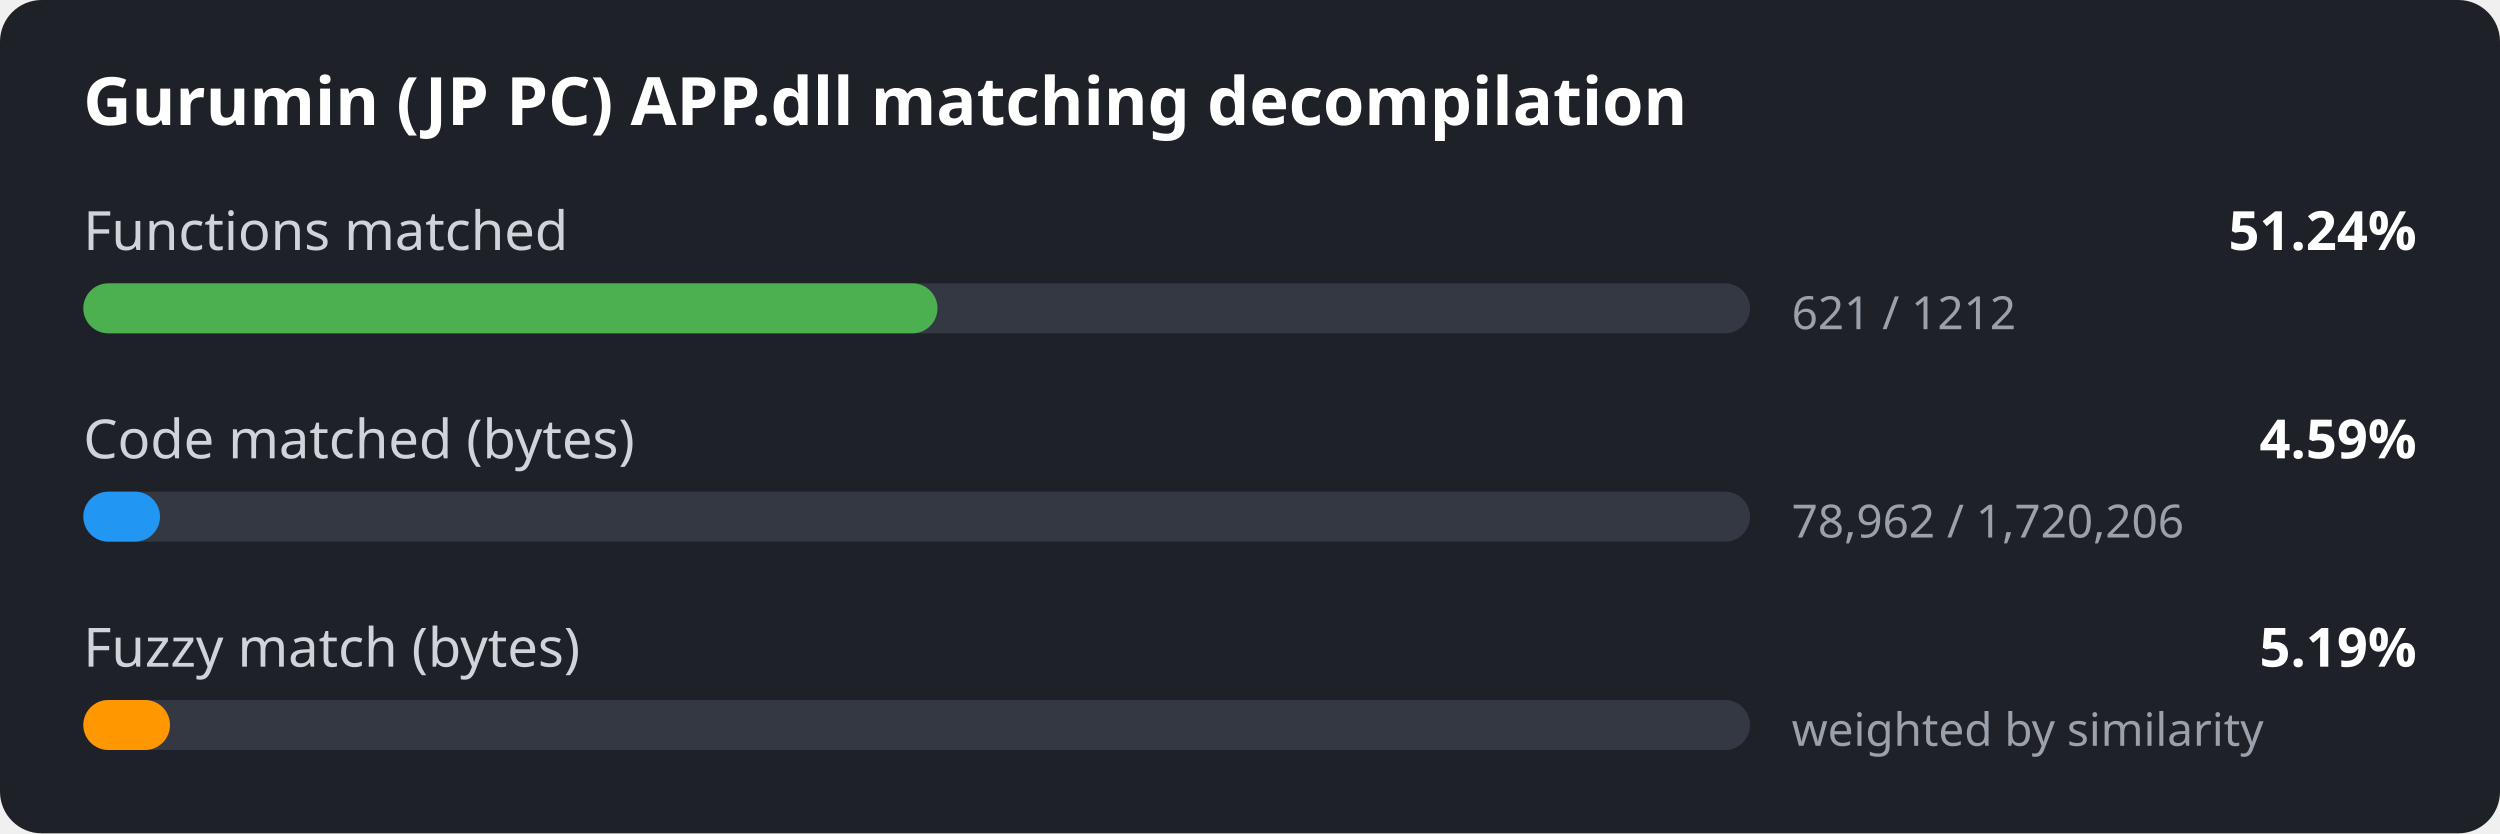
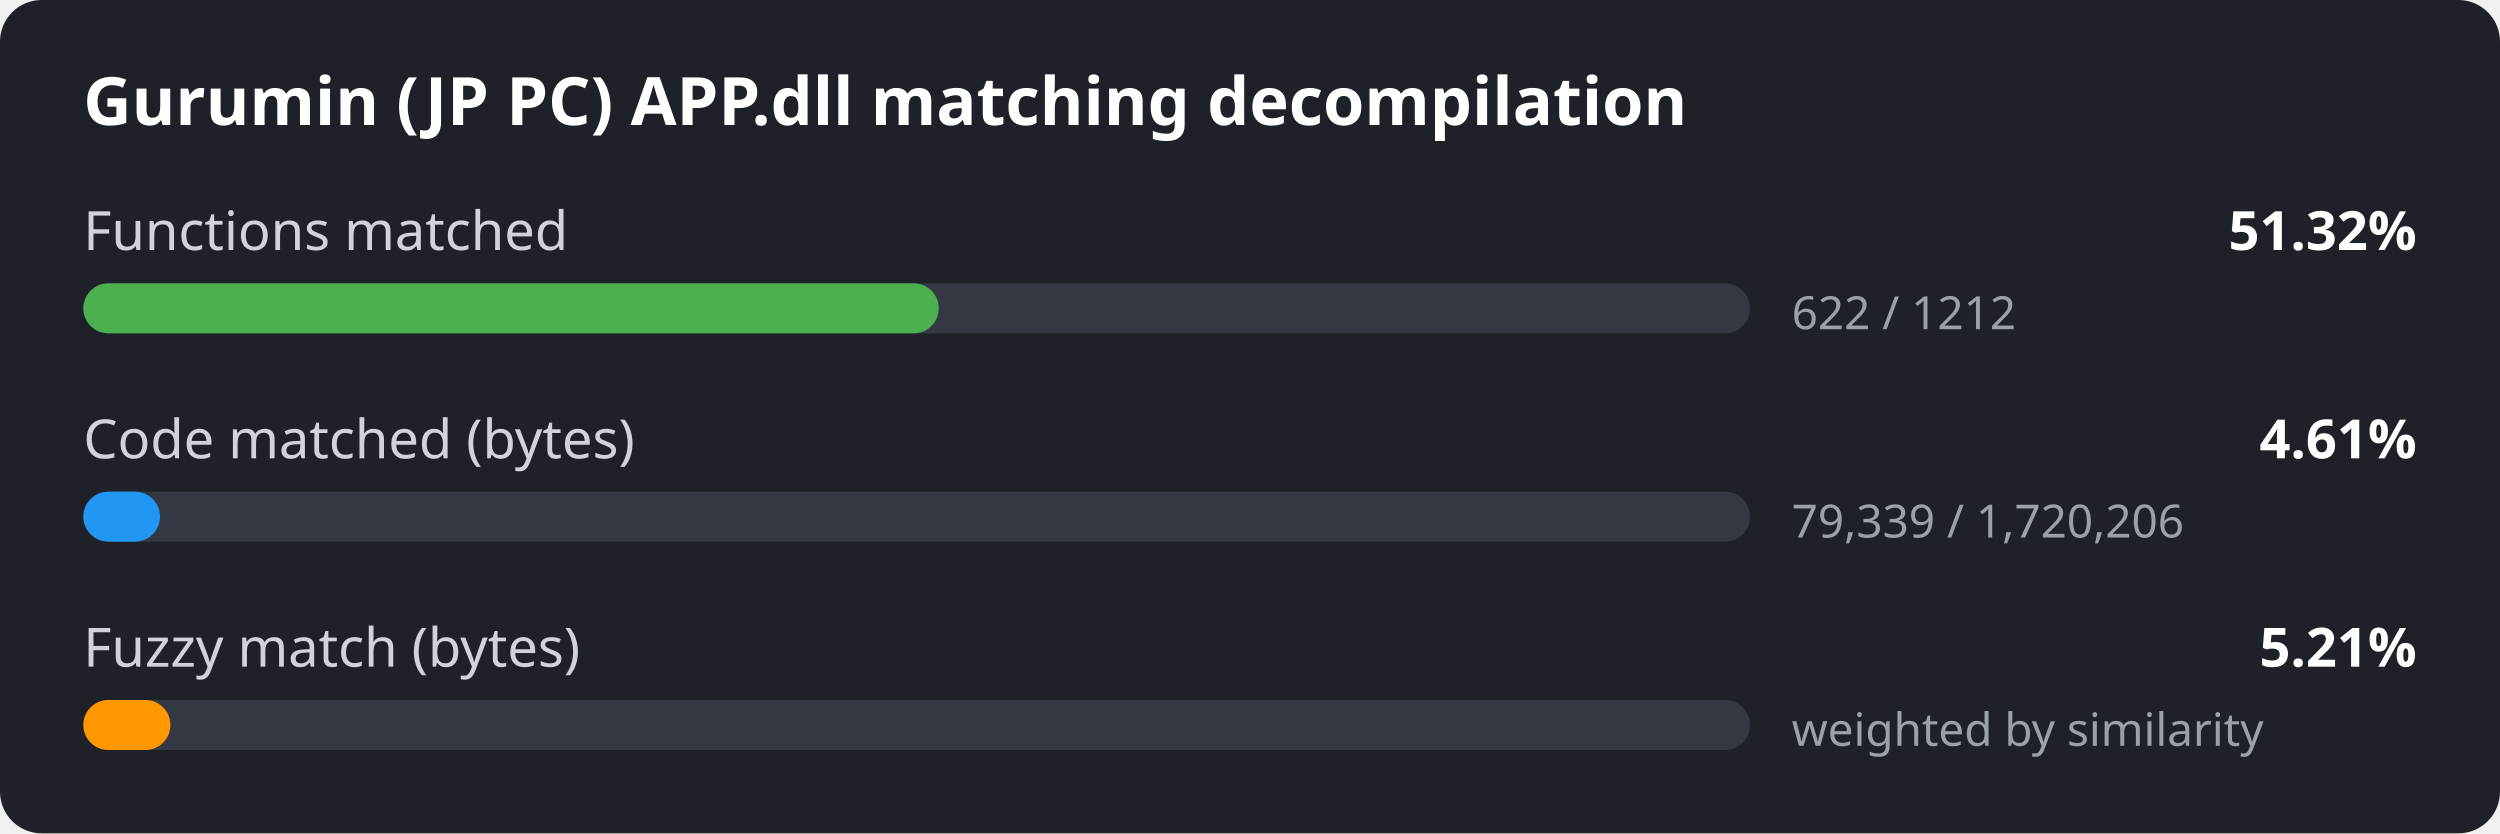
<svg xmlns="http://www.w3.org/2000/svg" width="600" height="200" viewBox="0 0 600 200">
  <style>
.bg { fill: #1e2127; }
.title { font: 600 16px sans-serif; fill: #ffffff; }
.label { font: 13px sans-serif; fill: #d0d4da; }
.value { font: 600 13px sans-serif; fill: #ffffff; }
.detail { font: 11px sans-serif; fill: #9aa1ab; }
.track { fill: #333842; }
</style>
  <rect width="600" height="200" rx="10" class="bg" />
  <text x="20" y="30" class="title">Gurumin (JP PC) APP.dll matching decompilation</text>
  <text x="20" y="60" class="label">Functions matched</text>
-   <text x="580" y="60" class="value" text-anchor="end">51.24%</text>
+   <text x="580" y="60" class="value" text-anchor="end">51.32%</text>
  <rect x="20" y="68" width="400" height="12" rx="6" class="track" />
-   <rect x="20" y="68" width="205.0" height="12" rx="6" fill="#4caf50" />
-   <text x="430" y="79" class="detail">621 / 1212</text>
+   <rect x="20" y="68" width="205.3" height="12" rx="6" fill="#4caf50" />
+   <text x="430" y="79" class="detail">622 / 1212</text>
  <text x="20" y="110" class="label">Code matched (bytes)</text>
-   <text x="580" y="110" class="value" text-anchor="end">4.59%</text>
+   <text x="580" y="110" class="value" text-anchor="end">4.61%</text>
  <rect x="20" y="118" width="400" height="12" rx="6" class="track" />
  <rect x="20" y="118" width="18.4" height="12" rx="6" fill="#2196f3" />
-   <text x="430" y="129" class="detail">78,962 / 1,720,206</text>
+   <text x="430" y="129" class="detail">79,339 / 1,720,206</text>
  <text x="20" y="160" class="label">Fuzzy match (bytes)</text>
-   <text x="580" y="160" class="value" text-anchor="end">5.19%</text>
+   <text x="580" y="160" class="value" text-anchor="end">5.21%</text>
  <rect x="20" y="168" width="400" height="12" rx="6" class="track" />
-   <rect x="20" y="168" width="20.8" height="12" rx="6" fill="#ff9800" />
+   <rect x="20" y="168" width="20.9" height="12" rx="6" fill="#ff9800" />
  <text x="430" y="179" class="detail">weighted by similarity</text>
</svg>
